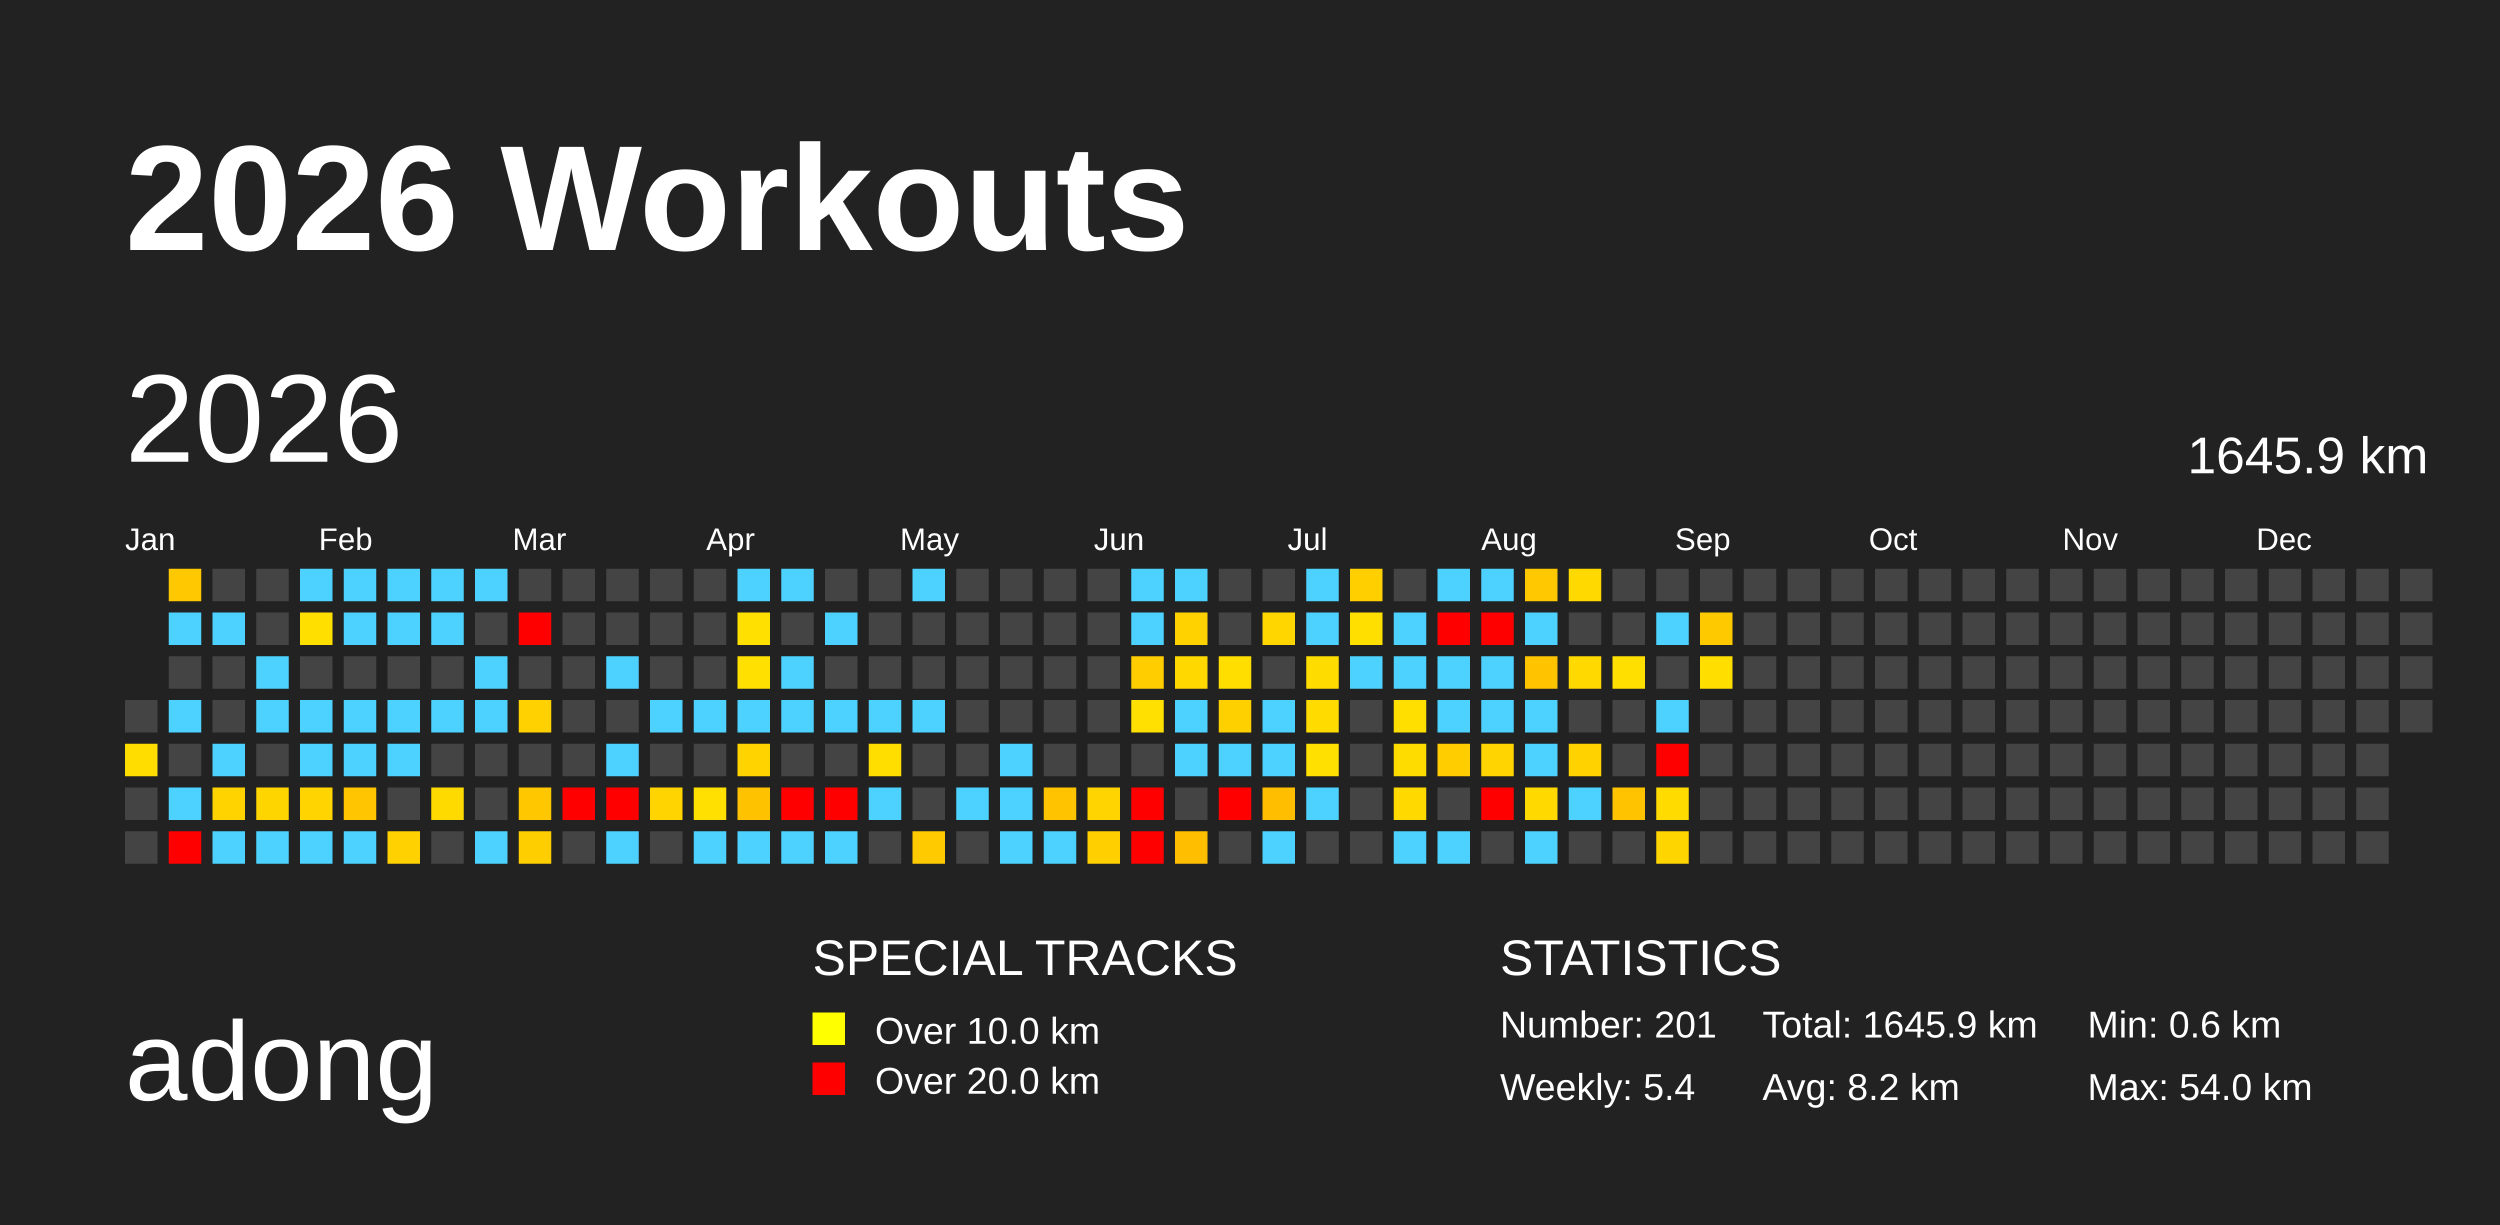
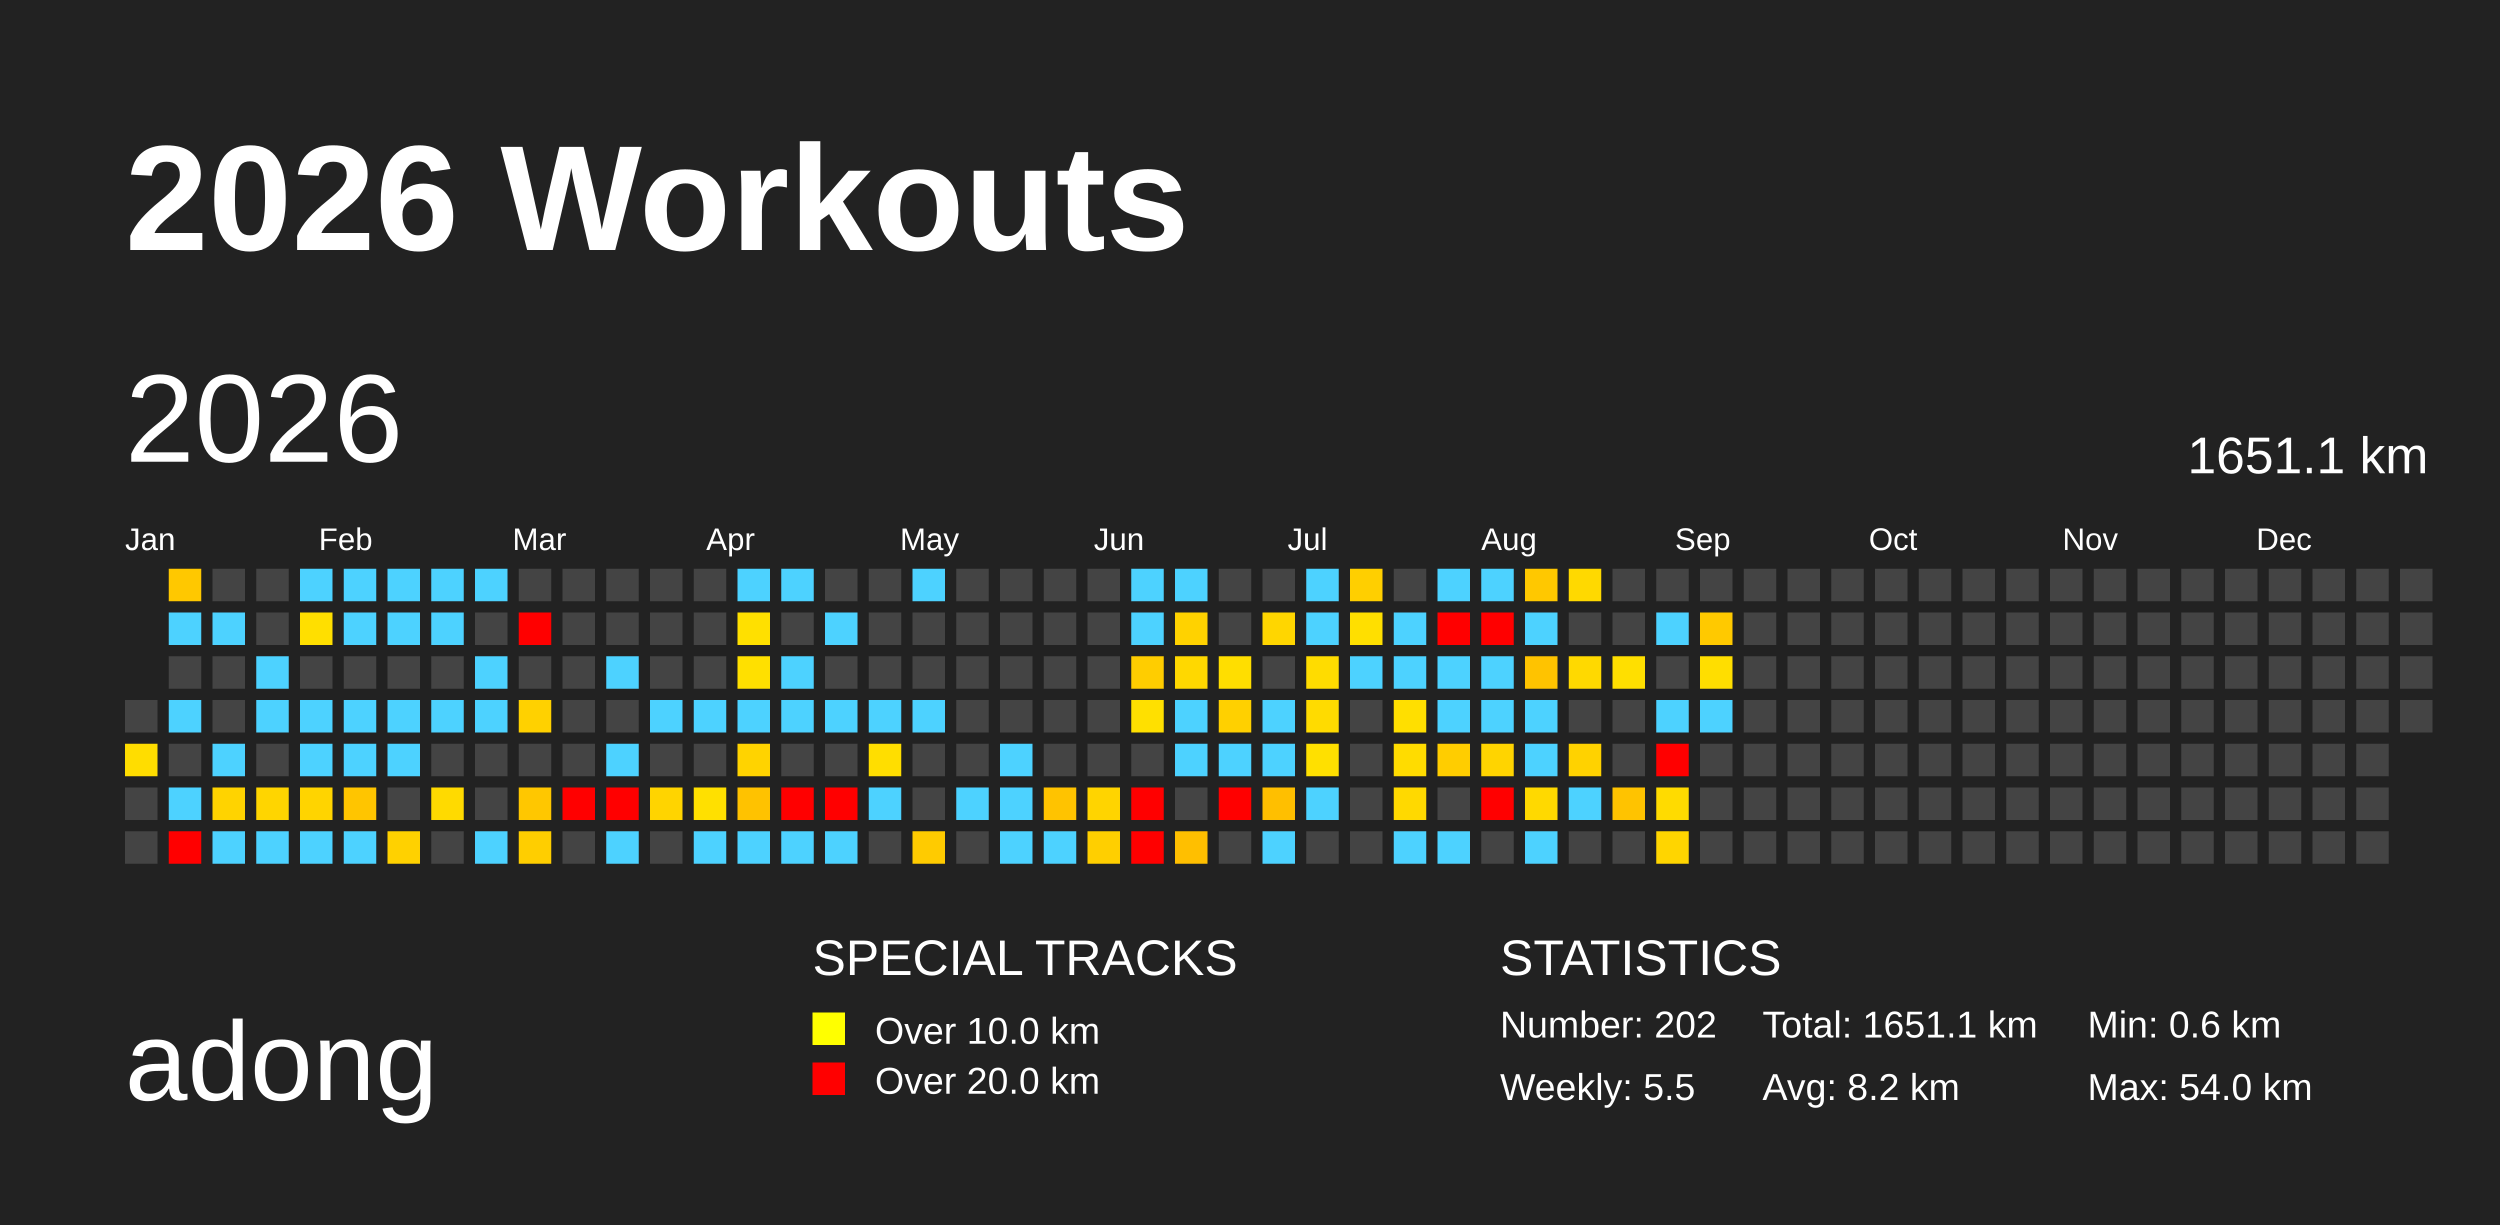
<svg xmlns="http://www.w3.org/2000/svg" baseProfile="full" height="98mm" version="1.1" viewBox="0,0,200,98" width="200mm">
  <defs>
    <pattern height="2" id="indoor-stripe" patternUnits="userSpaceOnUse" width="2">
      <line stroke="white" stroke-opacity="0.45" stroke-width="0.5" x1="0" x2="2" y1="2" y2="0" />
    </pattern>
  </defs>
  <rect fill="#222222" height="98" width="200" x="0" y="0" />
  <text fill="#FFFFFF" style="font-size:12px; font-family:Arial; font-weight:bold;" x="10" y="20">2026 Workouts</text>
  <text fill="#FFFFFF" style="font-size:9px; font-family:Arial" x="10" y="88">adong</text>
  <text fill="#FFFFFF" style="font-size:4px; font-family:Arial" x="65" y="78">SPECIAL TRACKS</text>
  <rect fill="yellow" height="2.6" width="2.6" x="65" y="81" />
  <text fill="#FFFFFF" style="font-size:3px; font-family:Arial" x="70" y="83.5">Over 10.0 km</text>
  <rect fill="red" height="2.6" width="2.6" x="65" y="85" />
  <text fill="#FFFFFF" style="font-size:3px; font-family:Arial" x="70" y="87.5">Over 20.0 km</text>
  <text fill="#FFFFFF" style="font-size:4px; font-family:Arial" x="120" y="78">STATISTICS</text>
-   <text fill="#FFFFFF" style="font-size:3px; font-family:Arial" x="120" y="83">Number: 201</text>
-   <text fill="#FFFFFF" style="font-size:3px; font-family:Arial" x="120" y="88">Weekly: 5.4</text>
-   <text fill="#FFFFFF" style="font-size:3px; font-family:Arial" x="141" y="83">Total: 1645.9 km</text>
+   <text fill="#FFFFFF" style="font-size:3px; font-family:Arial" x="120" y="83">Number: 202</text>
+   <text fill="#FFFFFF" style="font-size:3px; font-family:Arial" x="120" y="88">Weekly: 5.5</text>
+   <text fill="#FFFFFF" style="font-size:3px; font-family:Arial" x="141" y="83">Total: 1651.1 km</text>
  <text fill="#FFFFFF" style="font-size:3px; font-family:Arial" x="141" y="88">Avg: 8.2 km</text>
  <text fill="#FFFFFF" style="font-size:3px; font-family:Arial" x="167" y="83">Min: 0.6 km</text>
  <text fill="#FFFFFF" style="font-size:3px; font-family:Arial" x="167" y="88">Max: 54.0 km</text>
  <text dominant-baseline="hanging" fill="#FFFFFF" style="font-size:10.0px; font-family:Arial;" x="10" y="30">2026</text>
-   <text dominant-baseline="hanging" fill="#FFFFFF" style="font-size:4.125px; font-family:Arial;" x="175" y="35">1645.9 km</text>
+   <text dominant-baseline="hanging" fill="#FFFFFF" style="font-size:4.125px; font-family:Arial;" x="175" y="35">1651.1 km</text>
  <text fill="#FFFFFF" style="font-size:2.5px; font-family:Arial" x="10.0" y="44">Jan</text>
  <text fill="#FFFFFF" style="font-size:2.5px; font-family:Arial" x="25.5" y="44">Feb</text>
  <text fill="#FFFFFF" style="font-size:2.5px; font-family:Arial" x="41.0" y="44">Mar</text>
  <text fill="#FFFFFF" style="font-size:2.5px; font-family:Arial" x="56.5" y="44">Apr</text>
  <text fill="#FFFFFF" style="font-size:2.5px; font-family:Arial" x="72.0" y="44">May</text>
  <text fill="#FFFFFF" style="font-size:2.5px; font-family:Arial" x="87.5" y="44">Jun</text>
  <text fill="#FFFFFF" style="font-size:2.5px; font-family:Arial" x="103.0" y="44">Jul</text>
  <text fill="#FFFFFF" style="font-size:2.5px; font-family:Arial" x="118.5" y="44">Aug</text>
  <text fill="#FFFFFF" style="font-size:2.5px; font-family:Arial" x="134.0" y="44">Sep</text>
  <text fill="#FFFFFF" style="font-size:2.5px; font-family:Arial" x="149.5" y="44">Oct</text>
  <text fill="#FFFFFF" style="font-size:2.5px; font-family:Arial" x="165.0" y="44">Nov</text>
  <text fill="#FFFFFF" style="font-size:2.5px; font-family:Arial" x="180.5" y="44">Dec</text>
  <rect fill="#444444" height="2.6" width="2.6" x="10.0" y="56.0" />
  <rect fill="#ffdd00" height="2.6" width="2.6" x="10.0" y="59.5" />
  <rect fill="#444444" height="2.6" width="2.6" x="10.0" y="63.0" />
  <rect fill="#444444" height="2.6" width="2.6" x="10.0" y="66.5" />
  <rect fill="#ffc800" height="2.6" width="2.6" x="13.5" y="45.5" />
  <rect fill="#4dd2ff" height="2.6" width="2.6" x="13.5" y="49.0" />
  <rect fill="#444444" height="2.6" width="2.6" x="13.5" y="52.5" />
  <rect fill="#4dd2ff" height="2.6" width="2.6" x="13.5" y="56.0" />
  <rect fill="#444444" height="2.6" width="2.6" x="13.5" y="59.5" />
  <rect fill="#4dd2ff" height="2.6" width="2.6" x="13.5" y="63.0" />
  <rect fill="red" height="2.6" width="2.6" x="13.5" y="66.5" />
  <rect fill="#444444" height="2.6" width="2.6" x="17.0" y="45.5" />
  <rect fill="#4dd2ff" height="2.6" width="2.6" x="17.0" y="49.0" />
  <rect fill="#444444" height="2.6" width="2.6" x="17.0" y="52.5" />
  <rect fill="#444444" height="2.6" width="2.6" x="17.0" y="56.0" />
  <rect fill="#4dd2ff" height="2.6" width="2.6" x="17.0" y="59.5" />
  <rect fill="#ffd300" height="2.6" width="2.6" x="17.0" y="63.0" />
  <rect fill="#4dd2ff" height="2.6" width="2.6" x="17.0" y="66.5" />
  <rect fill="#444444" height="2.6" width="2.6" x="20.5" y="45.5" />
  <rect fill="#444444" height="2.6" width="2.6" x="20.5" y="49.0" />
  <rect fill="#4dd2ff" height="2.6" width="2.6" x="20.5" y="52.5" />
  <rect fill="#4dd2ff" height="2.6" width="2.6" x="20.5" y="56.0" />
  <rect fill="#444444" height="2.6" width="2.6" x="20.5" y="59.5" />
  <rect fill="#ffd500" height="2.6" width="2.6" x="20.5" y="63.0" />
  <rect fill="#4dd2ff" height="2.6" width="2.6" x="20.5" y="66.5" />
  <rect fill="#4dd2ff" height="2.6" width="2.6" x="24.0" y="45.5" />
  <rect fill="#ffdf00" height="2.6" width="2.6" x="24.0" y="49.0" />
  <rect fill="#444444" height="2.6" width="2.6" x="24.0" y="52.5" />
  <rect fill="#4dd2ff" height="2.6" width="2.6" x="24.0" y="56.0" />
  <rect fill="#4dd2ff" height="2.6" width="2.6" x="24.0" y="59.5" />
  <rect fill="#ffd400" height="2.6" width="2.6" x="24.0" y="63.0" />
  <rect fill="#4dd2ff" height="2.6" width="2.6" x="24.0" y="66.5" />
  <rect fill="#4dd2ff" height="2.6" width="2.6" x="27.5" y="45.5" />
  <rect fill="#4dd2ff" height="2.6" width="2.6" x="27.5" y="49.0" />
  <rect fill="#444444" height="2.6" width="2.6" x="27.5" y="52.5" />
  <rect fill="#4dd2ff" height="2.6" width="2.6" x="27.5" y="56.0" />
  <rect fill="#4dd2ff" height="2.6" width="2.6" x="27.5" y="59.5" />
  <rect fill="#ffc500" height="2.6" width="2.6" x="27.5" y="63.0" />
  <rect fill="#4dd2ff" height="2.6" width="2.6" x="27.5" y="66.5" />
  <rect fill="#4dd2ff" height="2.6" width="2.6" x="31.0" y="45.5" />
  <rect fill="#4dd2ff" height="2.6" width="2.6" x="31.0" y="49.0" />
  <rect fill="#444444" height="2.6" width="2.6" x="31.0" y="52.5" />
  <rect fill="#4dd2ff" height="2.6" width="2.6" x="31.0" y="56.0" />
  <rect fill="#4dd2ff" height="2.6" width="2.6" x="31.0" y="59.5" />
  <rect fill="#444444" height="2.6" width="2.6" x="31.0" y="63.0" />
  <rect fill="#ffd100" height="2.6" width="2.6" x="31.0" y="66.5" />
  <rect fill="#4dd2ff" height="2.6" width="2.6" x="34.5" y="45.5" />
  <rect fill="#4dd2ff" height="2.6" width="2.6" x="34.5" y="49.0" />
  <rect fill="#444444" height="2.6" width="2.6" x="34.5" y="52.5" />
  <rect fill="#4dd2ff" height="2.6" width="2.6" x="34.5" y="56.0" />
  <rect fill="#444444" height="2.6" width="2.6" x="34.5" y="59.5" />
  <rect fill="#ffda00" height="2.6" width="2.6" x="34.5" y="63.0" />
  <rect fill="#444444" height="2.6" width="2.6" x="34.5" y="66.5" />
  <rect fill="#4dd2ff" height="2.6" width="2.6" x="38.0" y="45.5" />
  <rect fill="#444444" height="2.6" width="2.6" x="38.0" y="49.0" />
  <rect fill="#4dd2ff" height="2.6" width="2.6" x="38.0" y="52.5" />
  <rect fill="#4dd2ff" height="2.6" width="2.6" x="38.0" y="56.0" />
  <rect fill="#444444" height="2.6" width="2.6" x="38.0" y="59.5" />
  <rect fill="#444444" height="2.6" width="2.6" x="38.0" y="63.0" />
  <rect fill="#4dd2ff" height="2.6" width="2.6" x="38.0" y="66.5" />
  <rect fill="#444444" height="2.6" width="2.6" x="41.5" y="45.5" />
  <rect fill="red" height="2.6" width="2.6" x="41.5" y="49.0" />
  <rect fill="#444444" height="2.6" width="2.6" x="41.5" y="52.5" />
  <rect fill="#ffd100" height="2.6" width="2.6" x="41.5" y="56.0" />
  <rect fill="#444444" height="2.6" width="2.6" x="41.5" y="59.5" />
  <rect fill="#ffc700" height="2.6" width="2.6" x="41.5" y="63.0" />
  <rect fill="#ffce00" height="2.6" width="2.6" x="41.5" y="66.5" />
  <rect fill="#444444" height="2.6" width="2.6" x="45.0" y="45.5" />
  <rect fill="#444444" height="2.6" width="2.6" x="45.0" y="49.0" />
  <rect fill="#444444" height="2.6" width="2.6" x="45.0" y="52.5" />
  <rect fill="#444444" height="2.6" width="2.6" x="45.0" y="56.0" />
  <rect fill="#444444" height="2.6" width="2.6" x="45.0" y="59.5" />
  <rect fill="red" height="2.6" width="2.6" x="45.0" y="63.0" />
  <rect fill="#444444" height="2.6" width="2.6" x="45.0" y="66.5" />
  <rect fill="#444444" height="2.6" width="2.6" x="48.5" y="45.5" />
  <rect fill="#444444" height="2.6" width="2.6" x="48.5" y="49.0" />
  <rect fill="#4dd2ff" height="2.6" width="2.6" x="48.5" y="52.5" />
  <rect fill="#444444" height="2.6" width="2.6" x="48.5" y="56.0" />
  <rect fill="#4dd2ff" height="2.6" width="2.6" x="48.5" y="59.5" />
  <rect fill="red" height="2.6" width="2.6" x="48.5" y="63.0" />
  <rect fill="#4dd2ff" height="2.6" width="2.6" x="48.5" y="66.5" />
  <rect fill="#444444" height="2.6" width="2.6" x="52.0" y="45.5" />
  <rect fill="#444444" height="2.6" width="2.6" x="52.0" y="49.0" />
  <rect fill="#444444" height="2.6" width="2.6" x="52.0" y="52.5" />
  <rect fill="#4dd2ff" height="2.6" width="2.6" x="52.0" y="56.0" />
  <rect fill="#444444" height="2.6" width="2.6" x="52.0" y="59.5" />
  <rect fill="#ffd400" height="2.6" width="2.6" x="52.0" y="63.0" />
  <rect fill="#444444" height="2.6" width="2.6" x="52.0" y="66.5" />
  <rect fill="#444444" height="2.6" width="2.6" x="55.5" y="45.5" />
  <rect fill="#444444" height="2.6" width="2.6" x="55.5" y="49.0" />
  <rect fill="#444444" height="2.6" width="2.6" x="55.5" y="52.5" />
  <rect fill="#4dd2ff" height="2.6" width="2.6" x="55.5" y="56.0" />
  <rect fill="#444444" height="2.6" width="2.6" x="55.5" y="59.5" />
  <rect fill="#ffe000" height="2.6" width="2.6" x="55.5" y="63.0" />
  <rect fill="#4dd2ff" height="2.6" width="2.6" x="55.5" y="66.5" />
  <rect fill="#4dd2ff" height="2.6" width="2.6" x="59.0" y="45.5" />
  <rect fill="#ffe000" height="2.6" width="2.6" x="59.0" y="49.0" />
  <rect fill="#ffe000" height="2.6" width="2.6" x="59.0" y="52.5" />
  <rect fill="#4dd2ff" height="2.6" width="2.6" x="59.0" y="56.0" />
  <rect fill="#ffd300" height="2.6" width="2.6" x="59.0" y="59.5" />
  <rect fill="#ffc200" height="2.6" width="2.6" x="59.0" y="63.0" />
  <rect fill="#4dd2ff" height="2.6" width="2.6" x="59.0" y="66.5" />
  <rect fill="#4dd2ff" height="2.6" width="2.6" x="62.5" y="45.5" />
  <rect fill="#444444" height="2.6" width="2.6" x="62.5" y="49.0" />
  <rect fill="#4dd2ff" height="2.6" width="2.6" x="62.5" y="52.5" />
  <rect fill="#4dd2ff" height="2.6" width="2.6" x="62.5" y="56.0" />
  <rect fill="#444444" height="2.6" width="2.6" x="62.5" y="59.5" />
  <rect fill="red" height="2.6" width="2.6" x="62.5" y="63.0" />
  <rect fill="#4dd2ff" height="2.6" width="2.6" x="62.5" y="66.5" />
  <rect fill="#444444" height="2.6" width="2.6" x="66.0" y="45.5" />
  <rect fill="#4dd2ff" height="2.6" width="2.6" x="66.0" y="49.0" />
  <rect fill="#444444" height="2.6" width="2.6" x="66.0" y="52.5" />
  <rect fill="#4dd2ff" height="2.6" width="2.6" x="66.0" y="56.0" />
  <rect fill="#444444" height="2.6" width="2.6" x="66.0" y="59.5" />
  <rect fill="red" height="2.6" width="2.6" x="66.0" y="63.0" />
  <rect fill="#4dd2ff" height="2.6" width="2.6" x="66.0" y="66.5" />
  <rect fill="#444444" height="2.6" width="2.6" x="69.5" y="45.5" />
  <rect fill="#444444" height="2.6" width="2.6" x="69.5" y="49.0" />
  <rect fill="#444444" height="2.6" width="2.6" x="69.5" y="52.5" />
  <rect fill="#4dd2ff" height="2.6" width="2.6" x="69.5" y="56.0" />
  <rect fill="#ffde00" height="2.6" width="2.6" x="69.5" y="59.5" />
  <rect fill="#4dd2ff" height="2.6" width="2.6" x="69.5" y="63.0" />
  <rect fill="#444444" height="2.6" width="2.6" x="69.5" y="66.5" />
  <rect fill="#4dd2ff" height="2.6" width="2.6" x="73.0" y="45.5" />
  <rect fill="#444444" height="2.6" width="2.6" x="73.0" y="49.0" />
  <rect fill="#444444" height="2.6" width="2.6" x="73.0" y="52.5" />
  <rect fill="#4dd2ff" height="2.6" width="2.6" x="73.0" y="56.0" />
  <rect fill="#444444" height="2.6" width="2.6" x="73.0" y="59.5" />
  <rect fill="#444444" height="2.6" width="2.6" x="73.0" y="63.0" />
  <rect fill="#ffcb00" height="2.6" width="2.6" x="73.0" y="66.5" />
  <rect fill="#444444" height="2.6" width="2.6" x="76.5" y="45.5" />
  <rect fill="#444444" height="2.6" width="2.6" x="76.5" y="49.0" />
  <rect fill="#444444" height="2.6" width="2.6" x="76.5" y="52.5" />
  <rect fill="#444444" height="2.6" width="2.6" x="76.5" y="56.0" />
  <rect fill="#444444" height="2.6" width="2.6" x="76.5" y="59.5" />
  <rect fill="#4dd2ff" height="2.6" width="2.6" x="76.5" y="63.0" />
  <rect fill="#444444" height="2.6" width="2.6" x="76.5" y="66.5" />
  <rect fill="#444444" height="2.6" width="2.6" x="80.0" y="45.5" />
  <rect fill="#444444" height="2.6" width="2.6" x="80.0" y="49.0" />
  <rect fill="#444444" height="2.6" width="2.6" x="80.0" y="52.5" />
  <rect fill="#444444" height="2.6" width="2.6" x="80.0" y="56.0" />
  <rect fill="#4dd2ff" height="2.6" width="2.6" x="80.0" y="59.5" />
  <rect fill="#4dd2ff" height="2.6" width="2.6" x="80.0" y="63.0" />
  <rect fill="#4dd2ff" height="2.6" width="2.6" x="80.0" y="66.5" />
  <rect fill="#444444" height="2.6" width="2.6" x="83.5" y="45.5" />
  <rect fill="#444444" height="2.6" width="2.6" x="83.5" y="49.0" />
  <rect fill="#444444" height="2.6" width="2.6" x="83.5" y="52.5" />
  <rect fill="#444444" height="2.6" width="2.6" x="83.5" y="56.0" />
  <rect fill="#444444" height="2.6" width="2.6" x="83.5" y="59.5" />
  <rect fill="#ffc300" height="2.6" width="2.6" x="83.5" y="63.0" />
  <rect fill="#4dd2ff" height="2.6" width="2.6" x="83.5" y="66.5" />
  <rect fill="#444444" height="2.6" width="2.6" x="87.0" y="45.5" />
  <rect fill="#444444" height="2.6" width="2.6" x="87.0" y="49.0" />
  <rect fill="#444444" height="2.6" width="2.6" x="87.0" y="52.5" />
  <rect fill="#444444" height="2.6" width="2.6" x="87.0" y="56.0" />
  <rect fill="#444444" height="2.6" width="2.6" x="87.0" y="59.5" />
  <rect fill="#ffd400" height="2.6" width="2.6" x="87.0" y="63.0" />
  <rect fill="#ffcf00" height="2.6" width="2.6" x="87.0" y="66.5" />
  <rect fill="#4dd2ff" height="2.6" width="2.6" x="90.5" y="45.5" />
  <rect fill="#4dd2ff" height="2.6" width="2.6" x="90.5" y="49.0" />
  <rect fill="#ffcd00" height="2.6" width="2.6" x="90.5" y="52.5" />
  <rect fill="#ffe000" height="2.6" width="2.6" x="90.5" y="56.0" />
  <rect fill="#444444" height="2.6" width="2.6" x="90.5" y="59.5" />
  <rect fill="red" height="2.6" width="2.6" x="90.5" y="63.0" />
  <rect fill="red" height="2.6" width="2.6" x="90.5" y="66.5" />
  <rect fill="#4dd2ff" height="2.6" width="2.6" x="94.0" y="45.5" />
  <rect fill="#ffd200" height="2.6" width="2.6" x="94.0" y="49.0" />
  <rect fill="#ffd800" height="2.6" width="2.6" x="94.0" y="52.5" />
  <rect fill="#4dd2ff" height="2.6" width="2.6" x="94.0" y="56.0" />
  <rect fill="#4dd2ff" height="2.6" width="2.6" x="94.0" y="59.5" />
  <rect fill="#444444" height="2.6" width="2.6" x="94.0" y="63.0" />
  <rect fill="#ffbf00" height="2.6" width="2.6" x="94.0" y="66.5" />
  <rect fill="#444444" height="2.6" width="2.6" x="97.5" y="45.5" />
  <rect fill="#444444" height="2.6" width="2.6" x="97.5" y="49.0" />
  <rect fill="#ffde00" height="2.6" width="2.6" x="97.5" y="52.5" />
  <rect fill="#ffd000" height="2.6" width="2.6" x="97.5" y="56.0" />
  <rect fill="#4dd2ff" height="2.6" width="2.6" x="97.5" y="59.5" />
  <rect fill="red" height="2.6" width="2.6" x="97.5" y="63.0" />
  <rect fill="#444444" height="2.6" width="2.6" x="97.5" y="66.5" />
  <rect fill="#444444" height="2.6" width="2.6" x="101.0" y="45.5" />
  <rect fill="#ffd600" height="2.6" width="2.6" x="101.0" y="49.0" />
  <rect fill="#444444" height="2.6" width="2.6" x="101.0" y="52.5" />
  <rect fill="#4dd2ff" height="2.6" width="2.6" x="101.0" y="56.0" />
  <rect fill="#4dd2ff" height="2.6" width="2.6" x="101.0" y="59.5" />
  <rect fill="#ffbf00" height="2.6" width="2.6" x="101.0" y="63.0" />
  <rect fill="#4dd2ff" height="2.6" width="2.6" x="101.0" y="66.5" />
  <rect fill="#4dd2ff" height="2.6" width="2.6" x="104.5" y="45.5" />
  <rect fill="#4dd2ff" height="2.6" width="2.6" x="104.5" y="49.0" />
  <rect fill="#ffdc00" height="2.6" width="2.6" x="104.5" y="52.5" />
  <rect fill="#ffdb00" height="2.6" width="2.6" x="104.5" y="56.0" />
  <rect fill="#ffe000" height="2.6" width="2.6" x="104.5" y="59.5" />
  <rect fill="#4dd2ff" height="2.6" width="2.6" x="104.5" y="63.0" />
  <rect fill="#444444" height="2.6" width="2.6" x="104.5" y="66.5" />
  <rect fill="#ffcf00" height="2.6" width="2.6" x="108.0" y="45.5" />
  <rect fill="#ffdf00" height="2.6" width="2.6" x="108.0" y="49.0" />
  <rect fill="#4dd2ff" height="2.6" width="2.6" x="108.0" y="52.5" />
  <rect fill="#444444" height="2.6" width="2.6" x="108.0" y="56.0" />
  <rect fill="#444444" height="2.6" width="2.6" x="108.0" y="59.5" />
  <rect fill="#444444" height="2.6" width="2.6" x="108.0" y="63.0" />
  <rect fill="#444444" height="2.6" width="2.6" x="108.0" y="66.5" />
  <rect fill="#444444" height="2.6" width="2.6" x="111.5" y="45.5" />
  <rect fill="#4dd2ff" height="2.6" width="2.6" x="111.5" y="49.0" />
  <rect fill="#4dd2ff" height="2.6" width="2.6" x="111.5" y="52.5" />
  <rect fill="#ffdf00" height="2.6" width="2.6" x="111.5" y="56.0" />
  <rect fill="#ffdc00" height="2.6" width="2.6" x="111.5" y="59.5" />
  <rect fill="#ffd900" height="2.6" width="2.6" x="111.5" y="63.0" />
  <rect fill="#4dd2ff" height="2.6" width="2.6" x="111.5" y="66.5" />
  <rect fill="#4dd2ff" height="2.6" width="2.6" x="115.0" y="45.5" />
  <rect fill="red" height="2.6" width="2.6" x="115.0" y="49.0" />
  <rect fill="#4dd2ff" height="2.6" width="2.6" x="115.0" y="52.5" />
  <rect fill="#4dd2ff" height="2.6" width="2.6" x="115.0" y="56.0" />
  <rect fill="#ffcd00" height="2.6" width="2.6" x="115.0" y="59.5" />
  <rect fill="#444444" height="2.6" width="2.6" x="115.0" y="63.0" />
  <rect fill="#4dd2ff" height="2.6" width="2.6" x="115.0" y="66.5" />
  <rect fill="#4dd2ff" height="2.6" width="2.6" x="118.5" y="45.5" />
  <rect fill="red" height="2.6" width="2.6" x="118.5" y="49.0" />
  <rect fill="#4dd2ff" height="2.6" width="2.6" x="118.5" y="52.5" />
  <rect fill="#4dd2ff" height="2.6" width="2.6" x="118.5" y="56.0" />
  <rect fill="#ffd400" height="2.6" width="2.6" x="118.5" y="59.5" />
  <rect fill="red" height="2.6" width="2.6" x="118.5" y="63.0" />
  <rect fill="#444444" height="2.6" width="2.6" x="118.5" y="66.5" />
  <rect fill="#ffc800" height="2.6" width="2.6" x="122.0" y="45.5" />
  <rect fill="#4dd2ff" height="2.6" width="2.6" x="122.0" y="49.0" />
  <rect fill="#ffc300" height="2.6" width="2.6" x="122.0" y="52.5" />
  <rect fill="#4dd2ff" height="2.6" width="2.6" x="122.0" y="56.0" />
  <rect fill="#4dd2ff" height="2.6" width="2.6" x="122.0" y="59.5" />
  <rect fill="#ffd900" height="2.6" width="2.6" x="122.0" y="63.0" />
  <rect fill="#4dd2ff" height="2.6" width="2.6" x="122.0" y="66.5" />
  <rect fill="#ffd900" height="2.6" width="2.6" x="125.5" y="45.5" />
  <rect fill="#444444" height="2.6" width="2.6" x="125.5" y="49.0" />
  <rect fill="#ffd900" height="2.6" width="2.6" x="125.5" y="52.5" />
  <rect fill="#444444" height="2.6" width="2.6" x="125.5" y="56.0" />
  <rect fill="#ffd200" height="2.6" width="2.6" x="125.5" y="59.5" />
  <rect fill="#4dd2ff" height="2.6" width="2.6" x="125.5" y="63.0" />
  <rect fill="#444444" height="2.6" width="2.6" x="125.5" y="66.5" />
  <rect fill="#444444" height="2.6" width="2.6" x="129.0" y="45.5" />
  <rect fill="#444444" height="2.6" width="2.6" x="129.0" y="49.0" />
  <rect fill="#ffdf00" height="2.6" width="2.6" x="129.0" y="52.5" />
  <rect fill="#444444" height="2.6" width="2.6" x="129.0" y="56.0" />
  <rect fill="#444444" height="2.6" width="2.6" x="129.0" y="59.5" />
  <rect fill="#ffc300" height="2.6" width="2.6" x="129.0" y="63.0" />
  <rect fill="#444444" height="2.6" width="2.6" x="129.0" y="66.5" />
  <rect fill="#444444" height="2.6" width="2.6" x="132.5" y="45.5" />
  <rect fill="#4dd2ff" height="2.6" width="2.6" x="132.5" y="49.0" />
  <rect fill="#444444" height="2.6" width="2.6" x="132.5" y="52.5" />
  <rect fill="#4dd2ff" height="2.6" width="2.6" x="132.5" y="56.0" />
  <rect fill="red" height="2.6" width="2.6" x="132.5" y="59.5" />
  <rect fill="#ffdb00" height="2.6" width="2.6" x="132.5" y="63.0" />
  <rect fill="#ffd500" height="2.6" width="2.6" x="132.5" y="66.5" />
  <rect fill="#444444" height="2.6" width="2.6" x="136.0" y="45.5" />
  <rect fill="#ffc900" height="2.6" width="2.6" x="136.0" y="49.0" />
  <rect fill="#ffde00" height="2.6" width="2.6" x="136.0" y="52.5" />
-   <rect fill="#444444" height="2.6" width="2.6" x="136.0" y="56.0" />
+   <rect fill="#4dd2ff" height="2.6" width="2.6" x="136.0" y="56.0" />
  <rect fill="#444444" height="2.6" width="2.6" x="136.0" y="59.5" />
  <rect fill="#444444" height="2.6" width="2.6" x="136.0" y="63.0" />
  <rect fill="#444444" height="2.6" width="2.6" x="136.0" y="66.5" />
  <rect fill="#444444" height="2.6" width="2.6" x="139.5" y="45.5" />
  <rect fill="#444444" height="2.6" width="2.6" x="139.5" y="49.0" />
  <rect fill="#444444" height="2.6" width="2.6" x="139.5" y="52.5" />
  <rect fill="#444444" height="2.6" width="2.6" x="139.5" y="56.0" />
  <rect fill="#444444" height="2.6" width="2.6" x="139.5" y="59.5" />
  <rect fill="#444444" height="2.6" width="2.6" x="139.5" y="63.0" />
  <rect fill="#444444" height="2.6" width="2.6" x="139.5" y="66.5" />
  <rect fill="#444444" height="2.6" width="2.6" x="143.0" y="45.5" />
  <rect fill="#444444" height="2.6" width="2.6" x="143.0" y="49.0" />
  <rect fill="#444444" height="2.6" width="2.6" x="143.0" y="52.5" />
  <rect fill="#444444" height="2.6" width="2.6" x="143.0" y="56.0" />
  <rect fill="#444444" height="2.6" width="2.6" x="143.0" y="59.5" />
  <rect fill="#444444" height="2.6" width="2.6" x="143.0" y="63.0" />
  <rect fill="#444444" height="2.6" width="2.6" x="143.0" y="66.5" />
  <rect fill="#444444" height="2.6" width="2.6" x="146.5" y="45.5" />
  <rect fill="#444444" height="2.6" width="2.6" x="146.5" y="49.0" />
  <rect fill="#444444" height="2.6" width="2.6" x="146.5" y="52.5" />
  <rect fill="#444444" height="2.6" width="2.6" x="146.5" y="56.0" />
  <rect fill="#444444" height="2.6" width="2.6" x="146.5" y="59.5" />
  <rect fill="#444444" height="2.6" width="2.6" x="146.5" y="63.0" />
  <rect fill="#444444" height="2.6" width="2.6" x="146.5" y="66.5" />
  <rect fill="#444444" height="2.6" width="2.6" x="150.0" y="45.5" />
  <rect fill="#444444" height="2.6" width="2.6" x="150.0" y="49.0" />
  <rect fill="#444444" height="2.6" width="2.6" x="150.0" y="52.5" />
  <rect fill="#444444" height="2.6" width="2.6" x="150.0" y="56.0" />
  <rect fill="#444444" height="2.6" width="2.6" x="150.0" y="59.5" />
  <rect fill="#444444" height="2.6" width="2.6" x="150.0" y="63.0" />
  <rect fill="#444444" height="2.6" width="2.6" x="150.0" y="66.5" />
  <rect fill="#444444" height="2.6" width="2.6" x="153.5" y="45.5" />
  <rect fill="#444444" height="2.6" width="2.6" x="153.5" y="49.0" />
  <rect fill="#444444" height="2.6" width="2.6" x="153.5" y="52.5" />
  <rect fill="#444444" height="2.6" width="2.6" x="153.5" y="56.0" />
  <rect fill="#444444" height="2.6" width="2.6" x="153.5" y="59.5" />
  <rect fill="#444444" height="2.6" width="2.6" x="153.5" y="63.0" />
  <rect fill="#444444" height="2.6" width="2.6" x="153.5" y="66.5" />
  <rect fill="#444444" height="2.6" width="2.6" x="157.0" y="45.5" />
  <rect fill="#444444" height="2.6" width="2.6" x="157.0" y="49.0" />
  <rect fill="#444444" height="2.6" width="2.6" x="157.0" y="52.5" />
  <rect fill="#444444" height="2.6" width="2.6" x="157.0" y="56.0" />
  <rect fill="#444444" height="2.6" width="2.6" x="157.0" y="59.5" />
  <rect fill="#444444" height="2.6" width="2.6" x="157.0" y="63.0" />
  <rect fill="#444444" height="2.6" width="2.6" x="157.0" y="66.5" />
  <rect fill="#444444" height="2.6" width="2.6" x="160.5" y="45.5" />
  <rect fill="#444444" height="2.6" width="2.6" x="160.5" y="49.0" />
  <rect fill="#444444" height="2.6" width="2.6" x="160.5" y="52.5" />
  <rect fill="#444444" height="2.6" width="2.6" x="160.5" y="56.0" />
  <rect fill="#444444" height="2.6" width="2.6" x="160.5" y="59.5" />
  <rect fill="#444444" height="2.6" width="2.6" x="160.5" y="63.0" />
  <rect fill="#444444" height="2.6" width="2.6" x="160.5" y="66.5" />
  <rect fill="#444444" height="2.6" width="2.6" x="164.0" y="45.5" />
  <rect fill="#444444" height="2.6" width="2.6" x="164.0" y="49.0" />
  <rect fill="#444444" height="2.6" width="2.6" x="164.0" y="52.5" />
  <rect fill="#444444" height="2.6" width="2.6" x="164.0" y="56.0" />
  <rect fill="#444444" height="2.6" width="2.6" x="164.0" y="59.5" />
  <rect fill="#444444" height="2.6" width="2.6" x="164.0" y="63.0" />
  <rect fill="#444444" height="2.6" width="2.6" x="164.0" y="66.5" />
  <rect fill="#444444" height="2.6" width="2.6" x="167.5" y="45.5" />
  <rect fill="#444444" height="2.6" width="2.6" x="167.5" y="49.0" />
  <rect fill="#444444" height="2.6" width="2.6" x="167.5" y="52.5" />
  <rect fill="#444444" height="2.6" width="2.6" x="167.5" y="56.0" />
  <rect fill="#444444" height="2.6" width="2.6" x="167.5" y="59.5" />
  <rect fill="#444444" height="2.6" width="2.6" x="167.5" y="63.0" />
  <rect fill="#444444" height="2.6" width="2.6" x="167.5" y="66.5" />
  <rect fill="#444444" height="2.6" width="2.6" x="171.0" y="45.5" />
  <rect fill="#444444" height="2.6" width="2.6" x="171.0" y="49.0" />
  <rect fill="#444444" height="2.6" width="2.6" x="171.0" y="52.5" />
  <rect fill="#444444" height="2.6" width="2.6" x="171.0" y="56.0" />
  <rect fill="#444444" height="2.6" width="2.6" x="171.0" y="59.5" />
  <rect fill="#444444" height="2.6" width="2.6" x="171.0" y="63.0" />
  <rect fill="#444444" height="2.6" width="2.6" x="171.0" y="66.5" />
  <rect fill="#444444" height="2.6" width="2.6" x="174.5" y="45.5" />
  <rect fill="#444444" height="2.6" width="2.6" x="174.5" y="49.0" />
  <rect fill="#444444" height="2.6" width="2.6" x="174.5" y="52.5" />
  <rect fill="#444444" height="2.6" width="2.6" x="174.5" y="56.0" />
  <rect fill="#444444" height="2.6" width="2.6" x="174.5" y="59.5" />
  <rect fill="#444444" height="2.6" width="2.6" x="174.5" y="63.0" />
  <rect fill="#444444" height="2.6" width="2.6" x="174.5" y="66.5" />
  <rect fill="#444444" height="2.6" width="2.6" x="178.0" y="45.5" />
  <rect fill="#444444" height="2.6" width="2.6" x="178.0" y="49.0" />
  <rect fill="#444444" height="2.6" width="2.6" x="178.0" y="52.5" />
  <rect fill="#444444" height="2.6" width="2.6" x="178.0" y="56.0" />
  <rect fill="#444444" height="2.6" width="2.6" x="178.0" y="59.5" />
  <rect fill="#444444" height="2.6" width="2.6" x="178.0" y="63.0" />
  <rect fill="#444444" height="2.6" width="2.6" x="178.0" y="66.5" />
  <rect fill="#444444" height="2.6" width="2.6" x="181.5" y="45.5" />
  <rect fill="#444444" height="2.6" width="2.6" x="181.5" y="49.0" />
  <rect fill="#444444" height="2.6" width="2.6" x="181.5" y="52.5" />
  <rect fill="#444444" height="2.6" width="2.6" x="181.5" y="56.0" />
  <rect fill="#444444" height="2.6" width="2.6" x="181.5" y="59.5" />
  <rect fill="#444444" height="2.6" width="2.6" x="181.5" y="63.0" />
  <rect fill="#444444" height="2.6" width="2.6" x="181.5" y="66.5" />
  <rect fill="#444444" height="2.6" width="2.6" x="185.0" y="45.5" />
  <rect fill="#444444" height="2.6" width="2.6" x="185.0" y="49.0" />
  <rect fill="#444444" height="2.6" width="2.6" x="185.0" y="52.5" />
  <rect fill="#444444" height="2.6" width="2.6" x="185.0" y="56.0" />
  <rect fill="#444444" height="2.6" width="2.6" x="185.0" y="59.5" />
  <rect fill="#444444" height="2.6" width="2.6" x="185.0" y="63.0" />
  <rect fill="#444444" height="2.6" width="2.6" x="185.0" y="66.5" />
  <rect fill="#444444" height="2.6" width="2.6" x="188.5" y="45.5" />
  <rect fill="#444444" height="2.6" width="2.6" x="188.5" y="49.0" />
  <rect fill="#444444" height="2.6" width="2.6" x="188.5" y="52.5" />
  <rect fill="#444444" height="2.6" width="2.6" x="188.5" y="56.0" />
  <rect fill="#444444" height="2.6" width="2.6" x="188.5" y="59.5" />
  <rect fill="#444444" height="2.6" width="2.6" x="188.5" y="63.0" />
  <rect fill="#444444" height="2.6" width="2.6" x="188.5" y="66.5" />
  <rect fill="#444444" height="2.6" width="2.6" x="192.0" y="45.5" />
  <rect fill="#444444" height="2.6" width="2.6" x="192.0" y="49.0" />
  <rect fill="#444444" height="2.6" width="2.6" x="192.0" y="52.5" />
  <rect fill="#444444" height="2.6" width="2.6" x="192.0" y="56.0" />
</svg>
